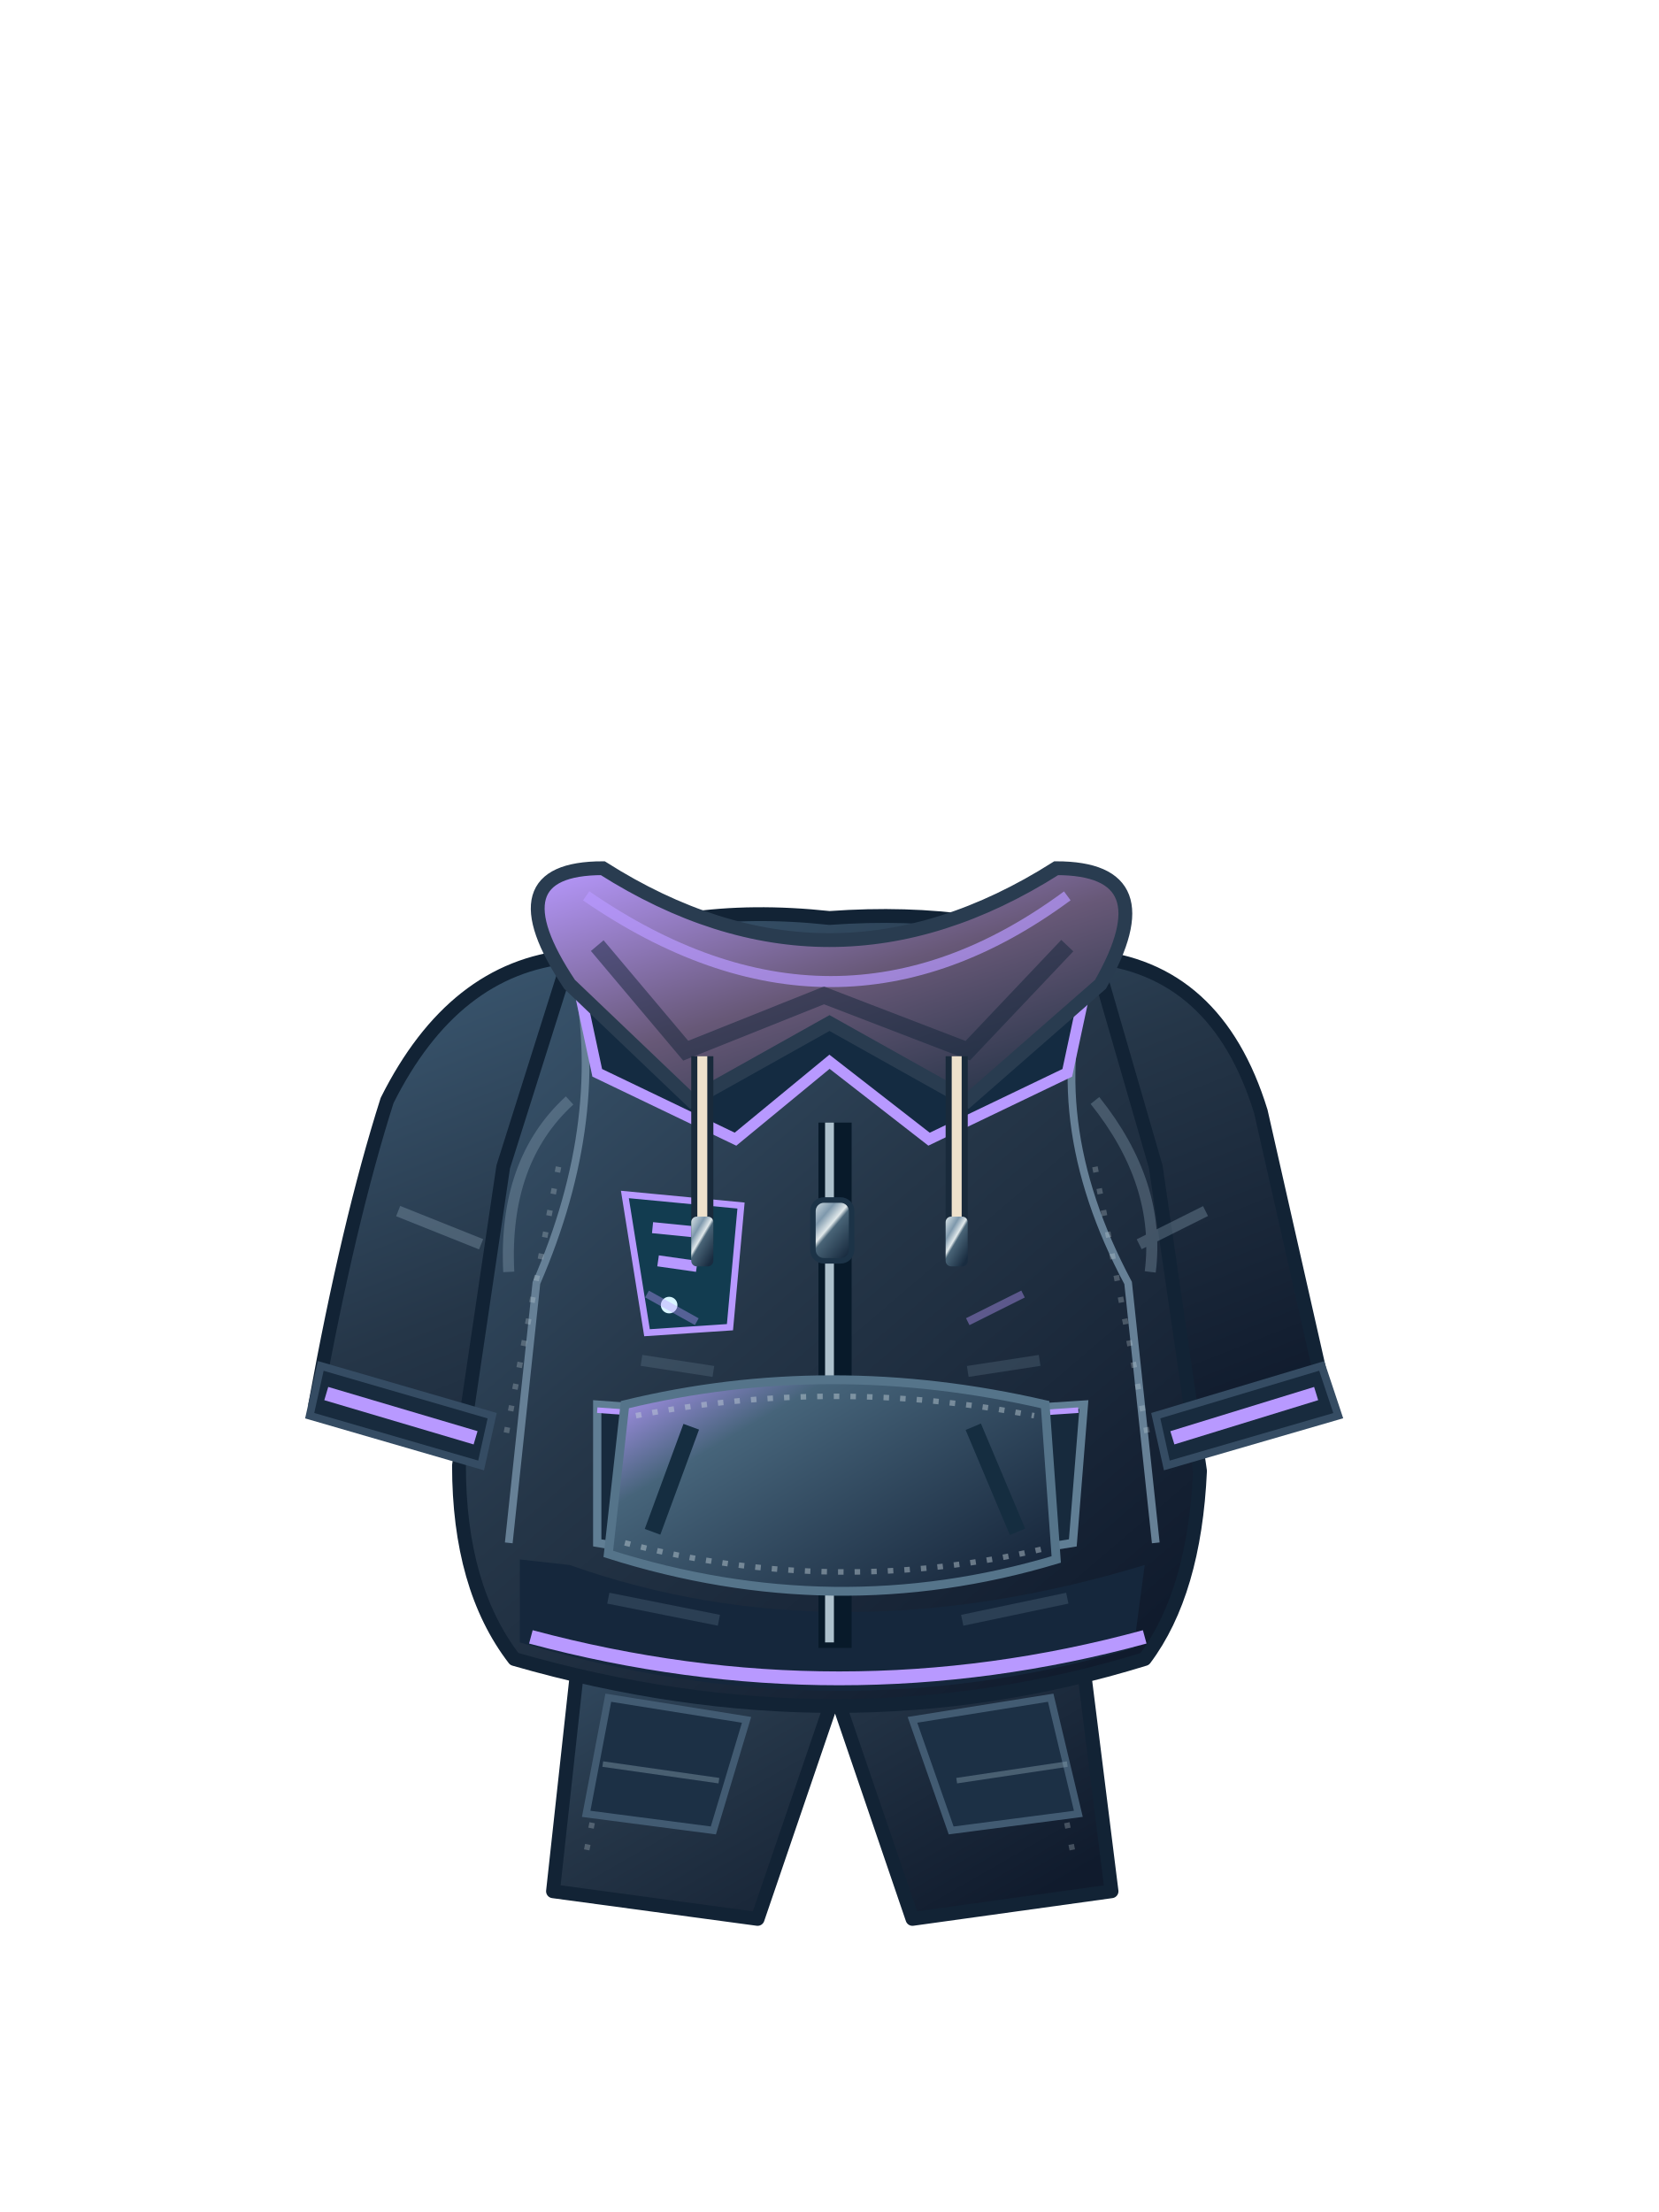
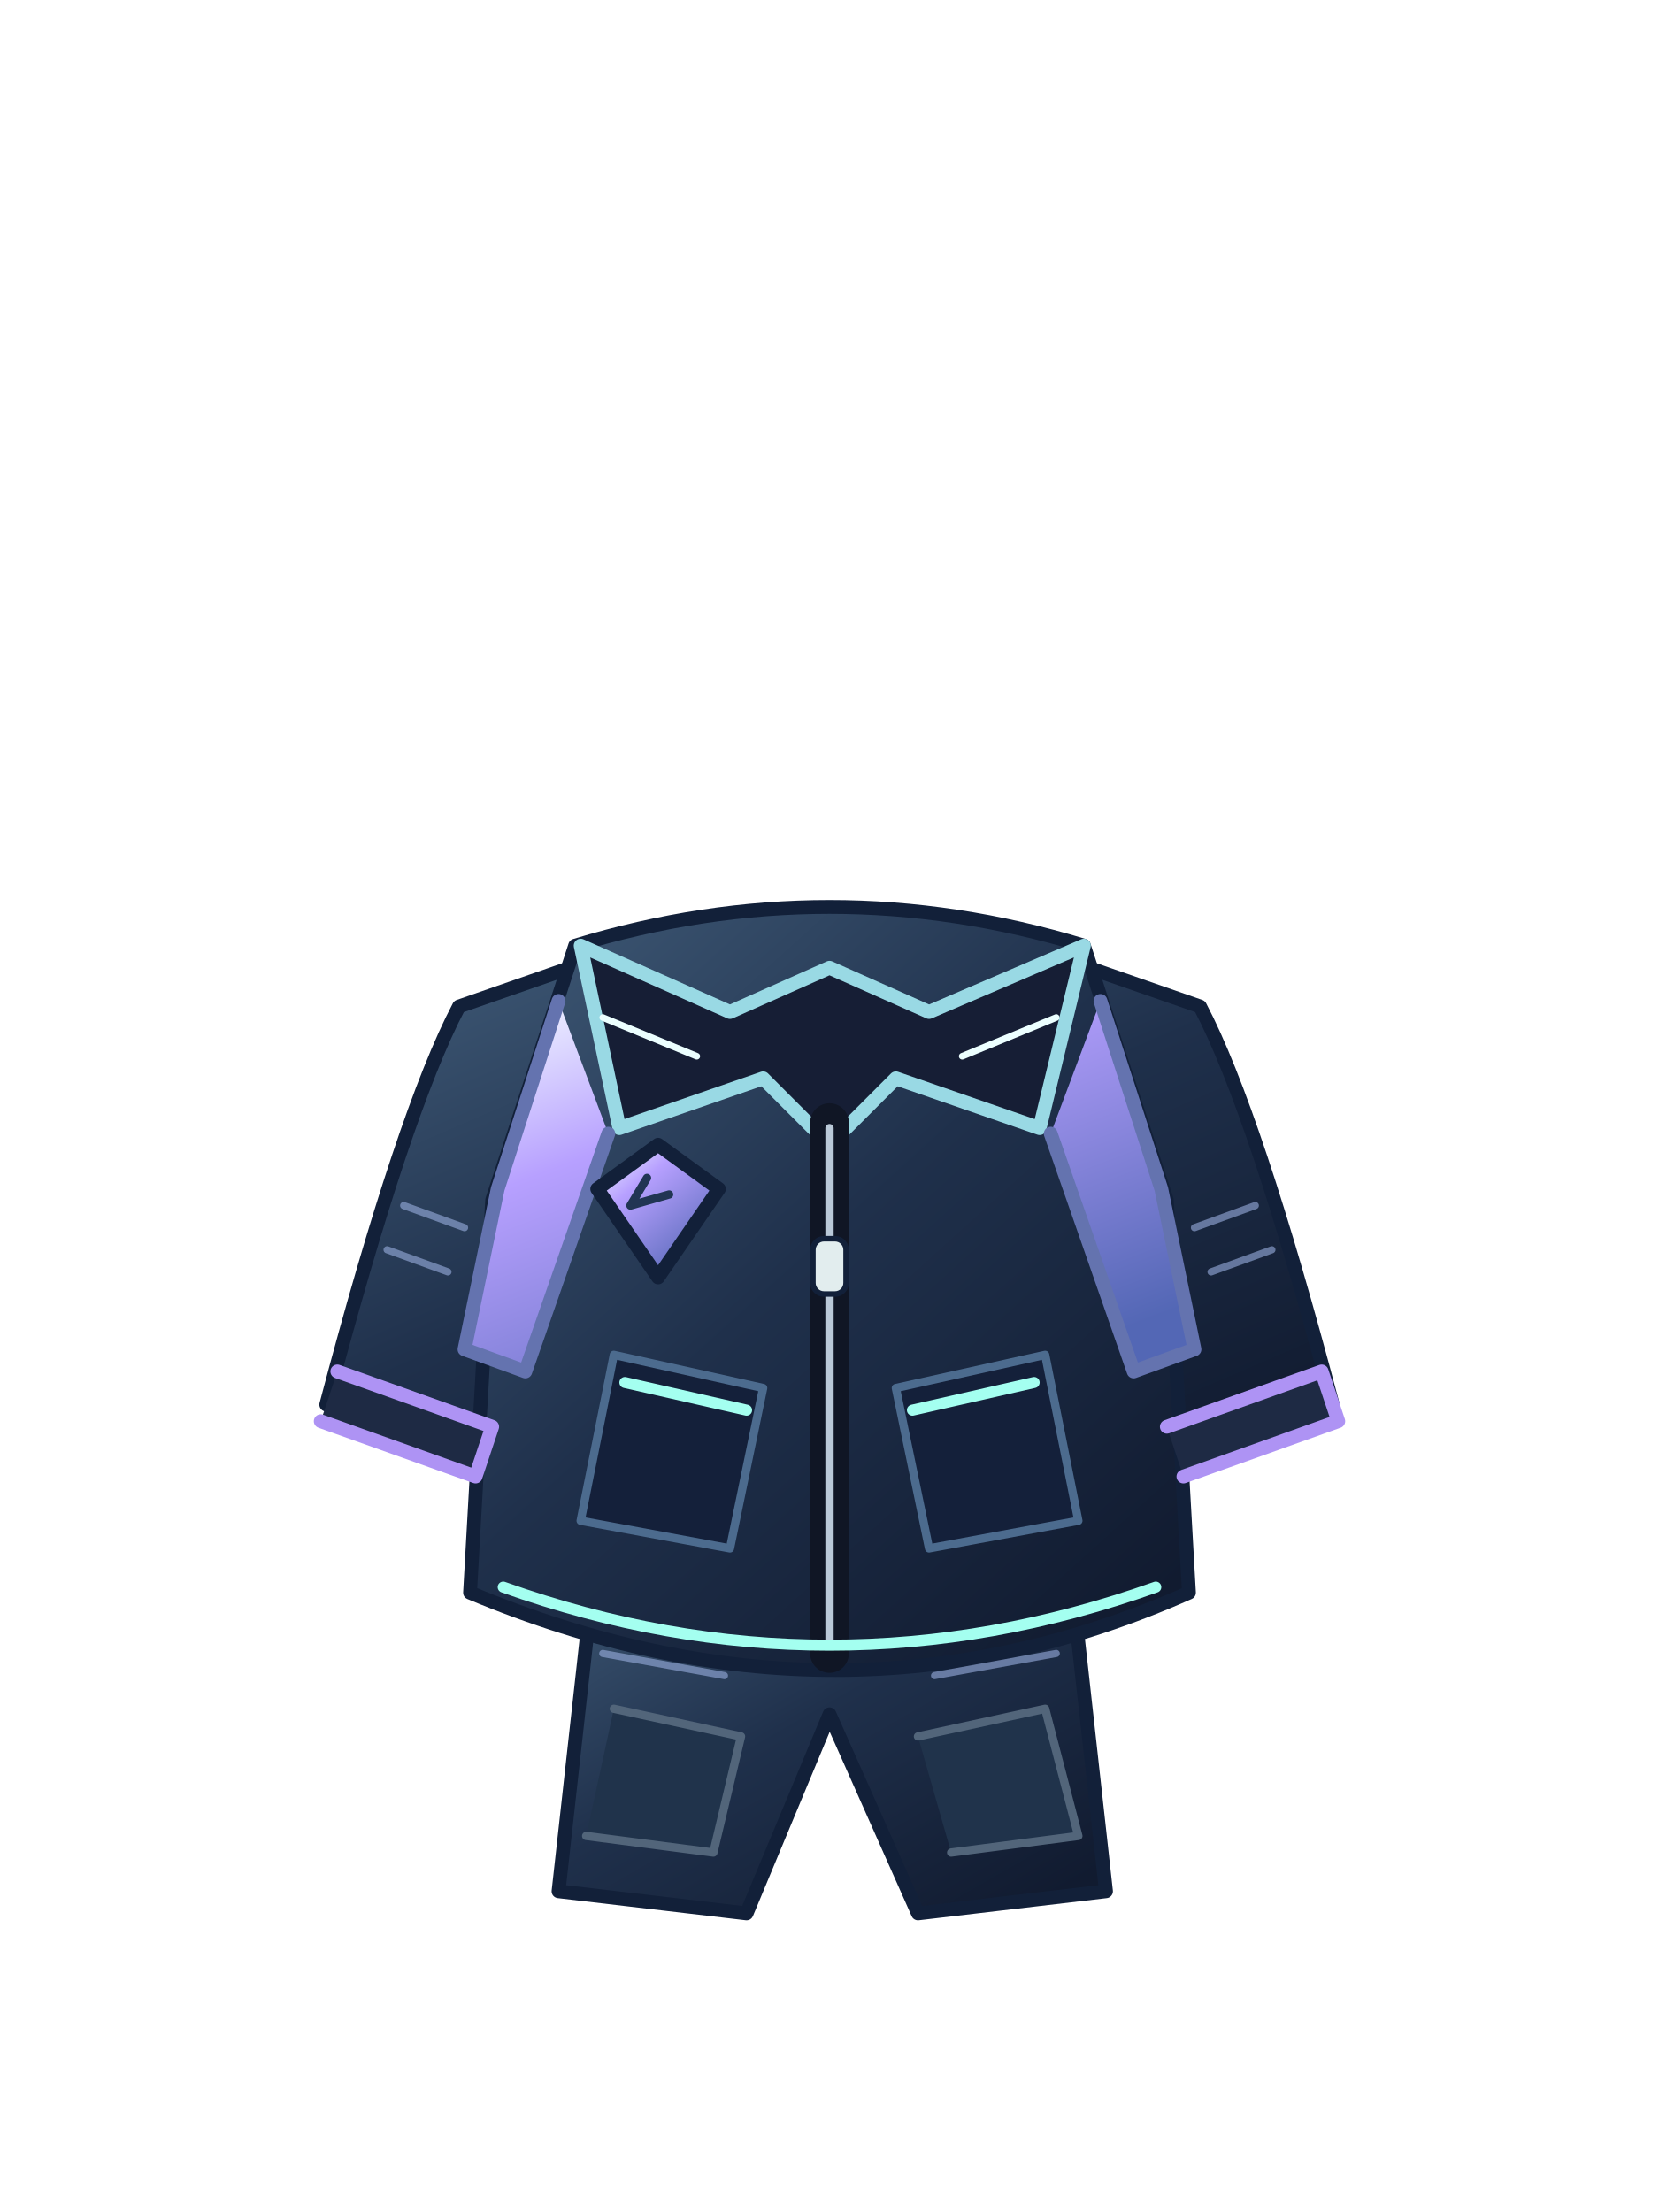
<svg xmlns="http://www.w3.org/2000/svg" viewBox="0 0 300 400">
  <defs>
-     <radialGradient id="skin" cx=".32" cy=".2" r=".85">
-       <stop stop-color="#eac086" />
-       <stop offset=".55" stop-color="#93603e" />
-       <stop offset="1" stop-color="#392b37" />
-     </radialGradient>
-     <linearGradient id="cloth" x2=".8" y2="1">
-       <stop stop-color="#3d5b75" />
-       <stop offset=".5" stop-color="#253648" />
-       <stop offset="1" stop-color="#101b2d" />
+     <linearGradient id="shell" x1="0" y1="0" x2="1" y2="1">
+       <stop stop-color="#f3faff" />
+       <stop offset=".25" stop-color="#b7a0ff" />
+       <stop offset=".49" stop-color="#5367b5" />
+       <stop offset=".53" stop-color="#a7bed6" />
+       <stop offset="1" stop-color="#213452" />
    </linearGradient>
-     <linearGradient id="fabric" x1="0" y1="0" x2="1" y2=".8">
-       <stop stop-color="#b899ff" />
-       <stop offset=".3" stop-color="#46647a" />
-       <stop offset="1" stop-color="#18283d" />
+     <linearGradient id="cloth" x1="0" y1="0" x2=".85" y2="1">
+       <stop stop-color="#405b78" />
+       <stop offset=".5" stop-color="#1f304b" />
+       <stop offset="1" stop-color="#111b30" />
    </linearGradient>
-     <linearGradient id="hood" x1="0" y1="0" x2=".8" y2="1">
-       <stop stop-color="#b899ff" />
-       <stop offset=".55" stop-color="#675877" />
-       <stop offset="1" stop-color="#283549" />
+     <linearGradient id="accent" x1="0" y1="0" x2=".75" y2="1">
+       <stop stop-color="#f7ffff" />
+       <stop offset=".35" stop-color="#b7a0ff" />
+       <stop offset="1" stop-color="#5367b5" />
    </linearGradient>
-     <linearGradient id="metal" x2=".75" y2="1">
-       <stop stop-color="#dce6e9" />
-       <stop offset=".3" stop-color="#7e98ac" />
-       <stop offset=".48" stop-color="#e1e9eb" />
-       <stop offset=".55" stop-color="#496477" />
-       <stop offset="1" stop-color="#192c40" />
+     <linearGradient id="lens" x1="0" y1="0" x2=".8" y2="1">
+       <stop stop-color="#b7a0ff" />
+       <stop offset=".4" stop-color="#456d9f" />
+       <stop offset=".5" stop-color="#21335e" />
+       <stop offset="1" stop-color="#14213c" />
    </linearGradient>
-     <linearGradient id="trim" x2="1" y2="1">
-       <stop stop-color="#edfcff" />
-       <stop offset=".4" stop-color="#b899ff" />
-       <stop offset="1" stop-color="#287c9f" />
-     </linearGradient>
-     <linearGradient id="leather" x2=".8" y2="1">
-       <stop stop-color="#c59269" />
-       <stop offset=".5" stop-color="#855339" />
-       <stop offset="1" stop-color="#392722" />
-     </linearGradient>
-     <linearGradient id="hair" x2=".3" y2="1">
-       <stop stop-color="#8f5a36" />
-       <stop offset=".6" stop-color="#492b25" />
-       <stop offset="1" stop-color="#241b22" />
-     </linearGradient>
-     <radialGradient id="lens" cx=".3" cy=".15">
-       <stop stop-color="#84d9ef" />
-       <stop offset=".6" stop-color="#153e64" />
-       <stop offset="1" stop-color="#09182b" />
-     </radialGradient>
  </defs>
-   <g stroke="#122335" stroke-width="2.5" stroke-linejoin="round">
-     <path d="M107 278Q150 271 193 278L201 342L165 347L151 306L137 347L100 342Z" fill="url(#cloth)" />
-     <path d="M103 173Q82 175 70 199Q63 221 57 254L88 264L105 221ZM197 173Q220 175 228 201L240 254L210 264L194 221Z" fill="url(#cloth)" />
-     <path d="M103 173Q122 163 150 166Q178 164 198 173L209 211L217 266Q216 288 207 300Q152 317 93 300Q83 287 83 265L91 211Z" fill="url(#cloth)" />
+   <g stroke="#122039" stroke-width="2.5" stroke-linejoin="round" stroke-linecap="round">
+     <path d="M108 279L193 279L200 342L166 346L150 310L135 346L101 342Z" fill="url(#cloth)" />
+     <path d="M111 309l23 5-5 21-23-3m60-18 23-5 6 23-23 3" fill="#20334b" stroke="#52657a" stroke-width="1.5" />
+     <path d="M106 174L83 182Q73 201 59 254L88 266L109 215M194 174L217 182Q227 201 241 254L212 266L191 215" fill="url(#cloth)" />
+     <path d="M104 171Q150 157 196 171L211 217L215 288Q152 316 85 288L89 217Z" fill="url(#cloth)" />
+     <path d="M105 171L132 183L150 175L168 183L196 171L188 204L162 195L150 207L138 195L112 204Z" fill="#161e35" stroke="#99d9e4" />
+     <path d="M101 181L90 215L84 244L95 248L110 205M199 181L210 215L216 244L205 248L190 205" fill="url(#accent)" stroke="#6473af" />
+     <path d="M150 203V299" stroke="#101625" stroke-width="7" />
+     <path d="M150 204V297" stroke="#bac9d8" stroke-width="1.5" />
+     <path d="M111 245L138 251L132 280L105 275ZM162 251L189 245L195 275L168 280Z" fill="#14203a" stroke="#4c6b8e" stroke-width="1.5" />
+     <path d="M113 250l22 5m30 0 22-5M91 287Q150 308 209 287" fill="none" stroke="#a4fff0" stroke-width="2" />
+     <path d="M61 248L89 258L86 267L58 257M211 258L239 248L242 257L214 267" fill="#1e2a44" stroke="#ae93f4" />
+     <path d="M108 215l11-8 11 8-11 16Z" fill="url(#accent)" />
+     <path d="M117 213l-3 5 7-2" fill="none" stroke="#213553" stroke-width="1.5" />
+     <rect x="147" y="224" width="6" height="10" rx="2" fill="#e2edee" stroke-width="1" />
+     <path d="M73 218l11 4m-14 4 11 4m135-8 11-4m-8 12 11-4M109 299l22 4m38 0 22-4" stroke="#9aafe0" opacity=".6" stroke-width="1.3" />
+     <path d="M109 184l17 7m48 0 17-7" stroke="#ecffff" stroke-width="1.2" />
  </g>
-   <path d="M104 175Q110 202 97 232L92 279M197 175Q188 202 204 232L209 279" fill="none" stroke="#668096" stroke-width="1.4" />
-   <path d="M105 180L133 189L150 180L168 189L196 180L193 194L168 206L150 192L133 206L108 194Z" fill="#142b41" stroke="#b899ff" stroke-width="2" />
-   <path d="M103 199Q91 210 92 230M198 199Q210 214 208 230M72 219l15 6m131-6-12 6" fill="none" stroke="#a4bdd0" opacity=".28" stroke-width="2" />
-   <path d="M103 283Q151 300 207 283L205 298Q151 314 94 297L94 282Z" fill="#15273c" />
-   <path d="M96 296Q152 311 207 296" fill="none" stroke="#b899ff" stroke-width="2.5" />
-   <path d="M151 203V298" stroke="#081a2a" stroke-width="6" />
-   <path d="M150 203V297" stroke="#adc1cd" stroke-width="1.6" />
-   <path d="M108 254L135 256L132 283L108 279ZM165 256L196 254L194 279L169 283Z" fill="#172a3d" stroke="#607e94" stroke-width="1.5" />
-   <path d="M108 255l27 2m31 0 29-2" stroke="#b899ff" stroke-width="1" />
-   <path d="M114 260l16 1m42 0 17-1" stroke="#b7c6cf" opacity=".35" stroke-dasharray="1 2" />
-   <rect x="147" y="217" width="7" height="11" rx="2" fill="url(#metal)" stroke="#1c3347" />
-   <path d="M113 216L134 218L132 240L117 241Z" fill="#123c50" stroke="#b899ff" stroke-width="1.2" />
-   <path d="M118 222l10 1m-9 5 7 1" stroke="#b899ff" stroke-width="2" />
-   <circle cx="121" cy="236" r="1.5" fill="#d8f5ff" />
-   <path d="M58 247L89 256L87 265L56 256ZM209 256L239 247L242 256L211 265Z" fill="#182b3e" stroke="#354c63" stroke-width="1.4" />
-   <path d="M59 252L86 260M212 260L238 252" stroke="#b899ff" stroke-width="2.5" />
-   <path d="M101 211L91 262M198 211L208 262M111 310L106 335M189 310L194 335" fill="none" stroke="#dce8ed" opacity=".25" stroke-dasharray="1 3" />
-   <path d="M110 307L135 311L129 331L106 328ZM165 311L190 307L195 328L172 331Z" fill="#1c3045" stroke="#425b72" stroke-width="1.3" />
-   <path d="M109 319l21 3m43 0 20-3" stroke="#8ca4b5" opacity=".4" />
-   <path d="M116 246l13 2m46 0 13-2M110 289l20 4m44 0 19-4" stroke="#7a94a8" opacity=".22" stroke-width="2" />
-   <path d="M103 178Q89 157 109 157Q150 183 191 157Q211 157 199 178L175 199L150 185L125 199Z" fill="url(#hood)" stroke="#293c50" stroke-width="2.5" />
-   <path d="M106 162Q151 193 193 162" fill="none" stroke="#b899ff" opacity=".7" stroke-width="2" />
-   <path d="M108 171L124 190L149 180L175 190L193 171" fill="none" stroke="#13263a" opacity=".5" stroke-width="3" />
-   <path d="M127 191v34m46-34v34" stroke="#192a3b" stroke-width="4" />
-   <path d="M127 191v32m46-32v32" stroke="#eee1cc" stroke-width="1.8" />
-   <rect x="125" y="220" width="4" height="9" rx="1" fill="url(#metal)" />
-   <rect x="171" y="220" width="4" height="9" rx="1" fill="url(#metal)" />
-   <path d="M113 254Q150 245 189 254L191 282Q151 294 110 281Z" fill="url(#fabric)" stroke="#55748a" stroke-width="1.6" />
-   <path d="M115 256Q151 249 187 256M113 279Q151 289 189 280" fill="none" stroke="#c5d2da" opacity=".45" stroke-dasharray="1 2" />
-   <path d="M125 258l-7 19m58-19 8 19" stroke="#152d40" stroke-width="3" />
-   <path d="M117 234l9 5m49 0 10-5" stroke="#b899ff" opacity=".4" stroke-width="1.4" />
</svg>
